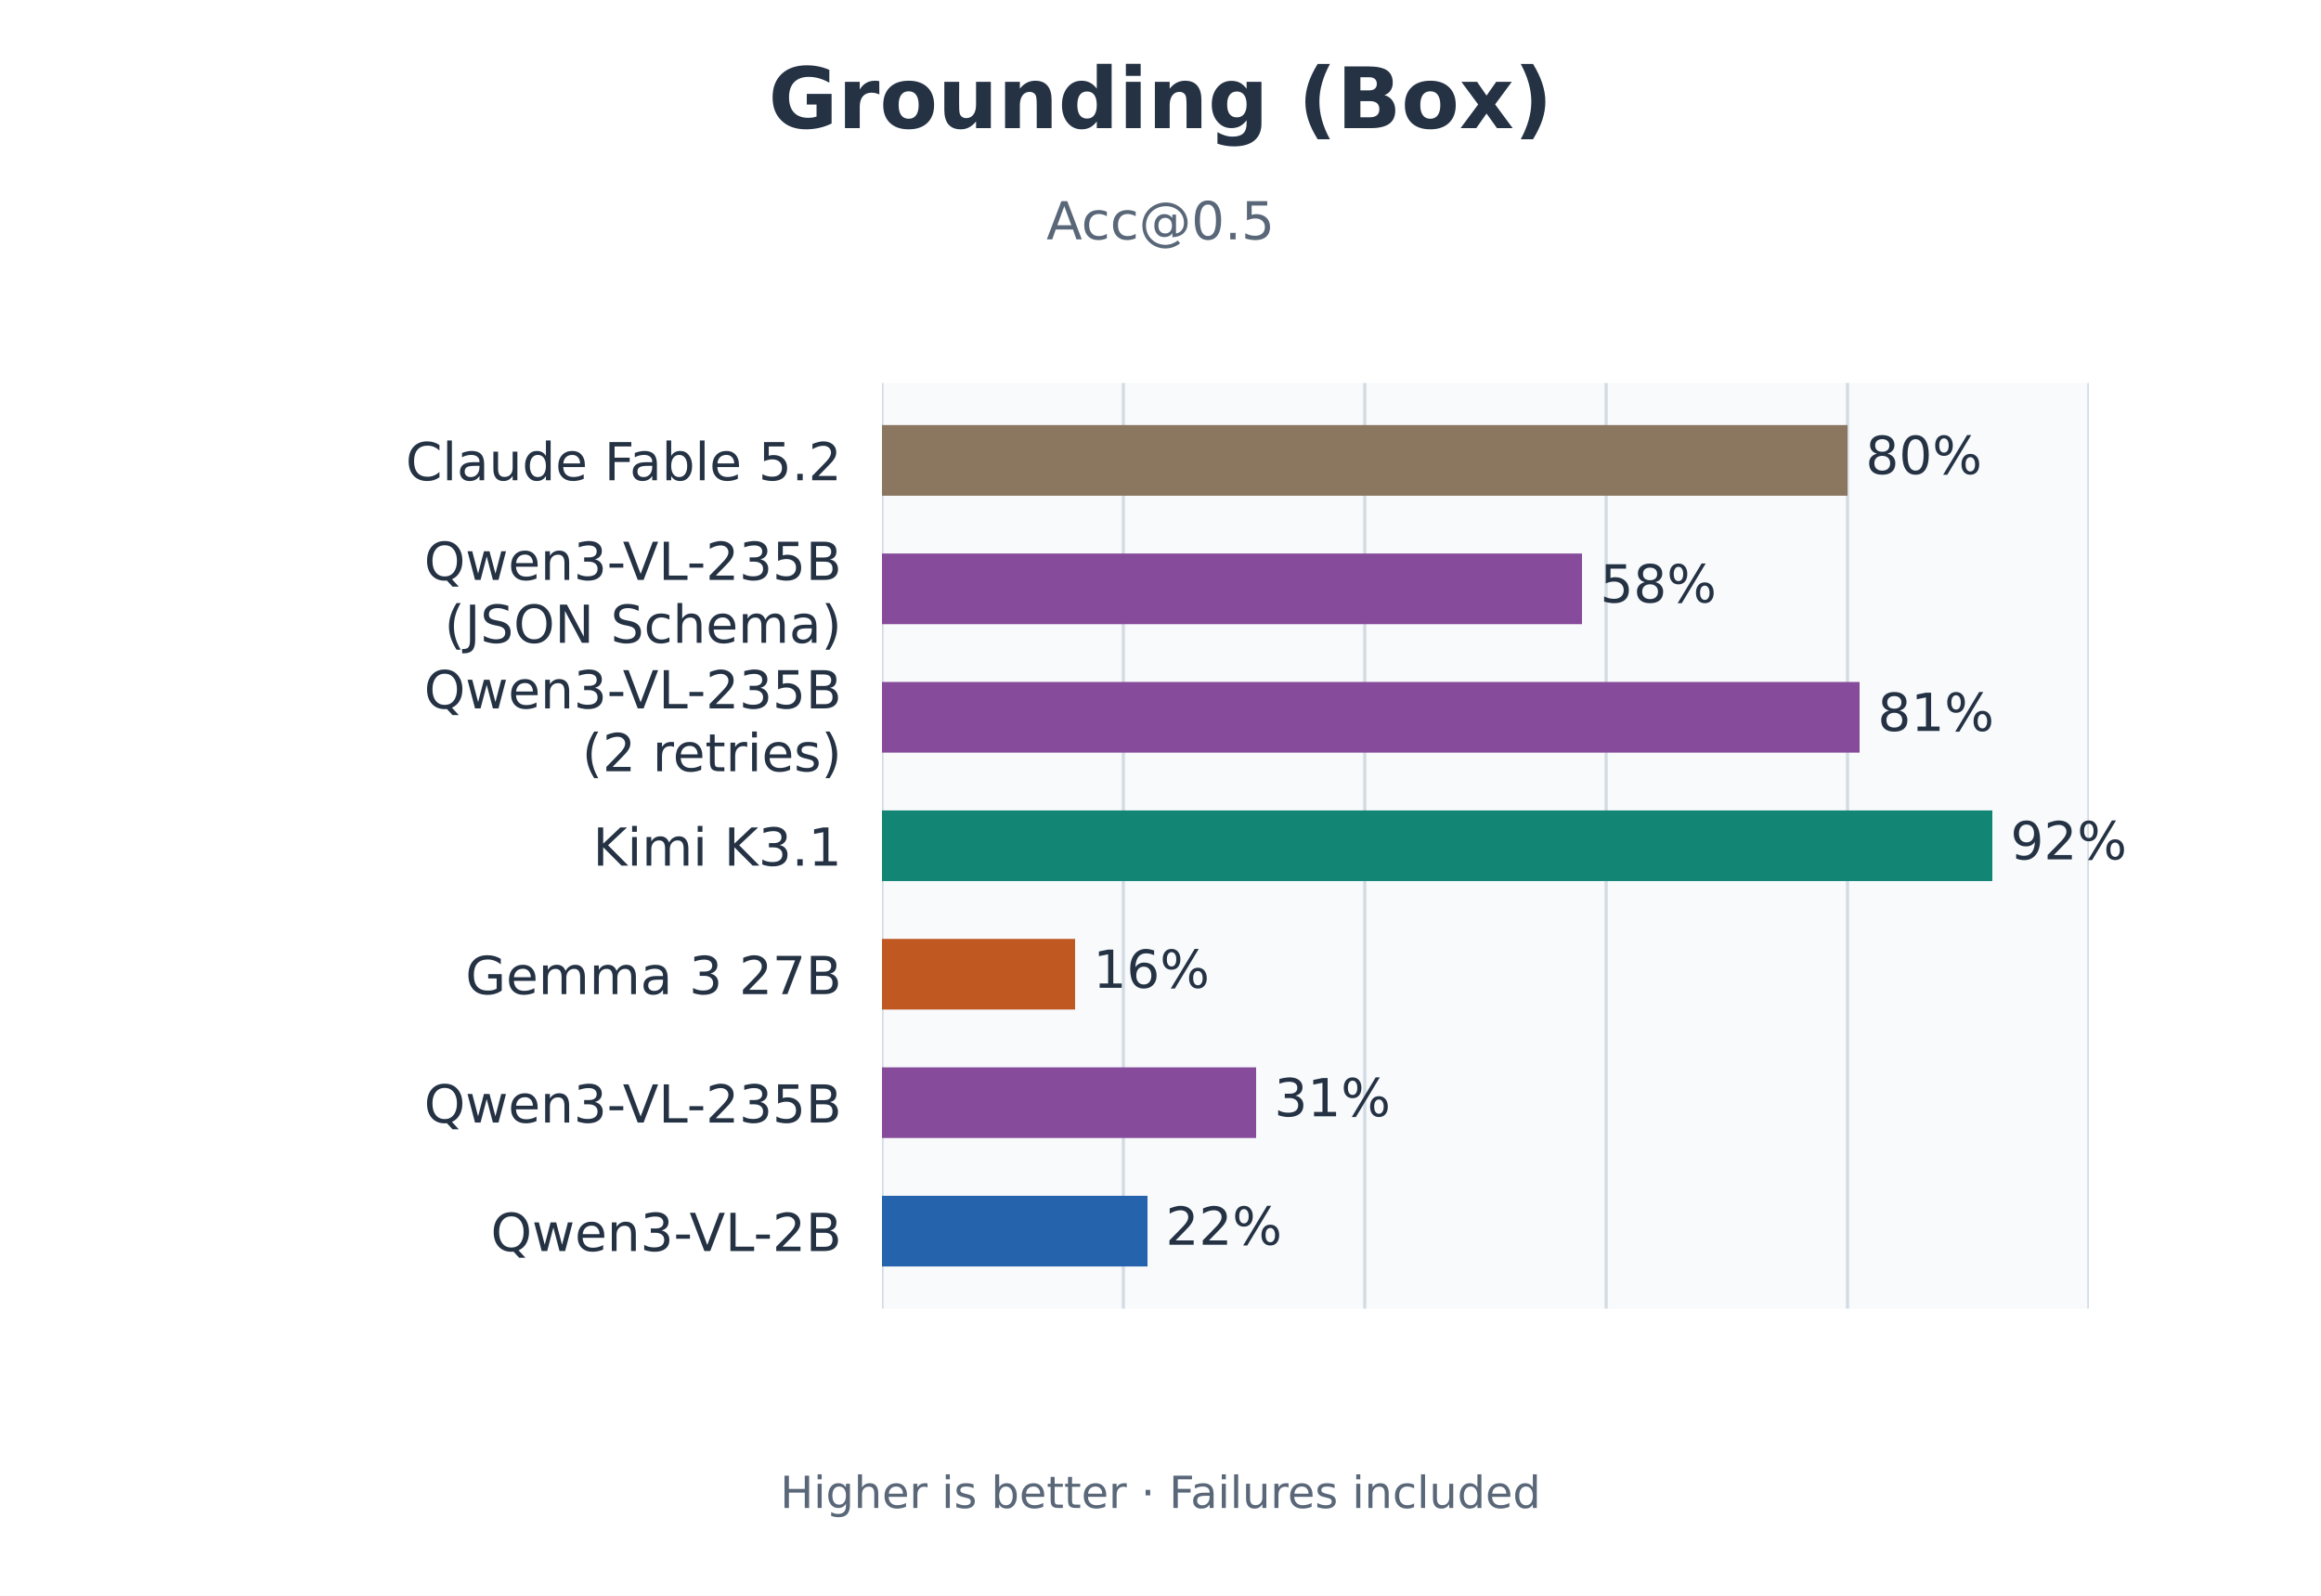
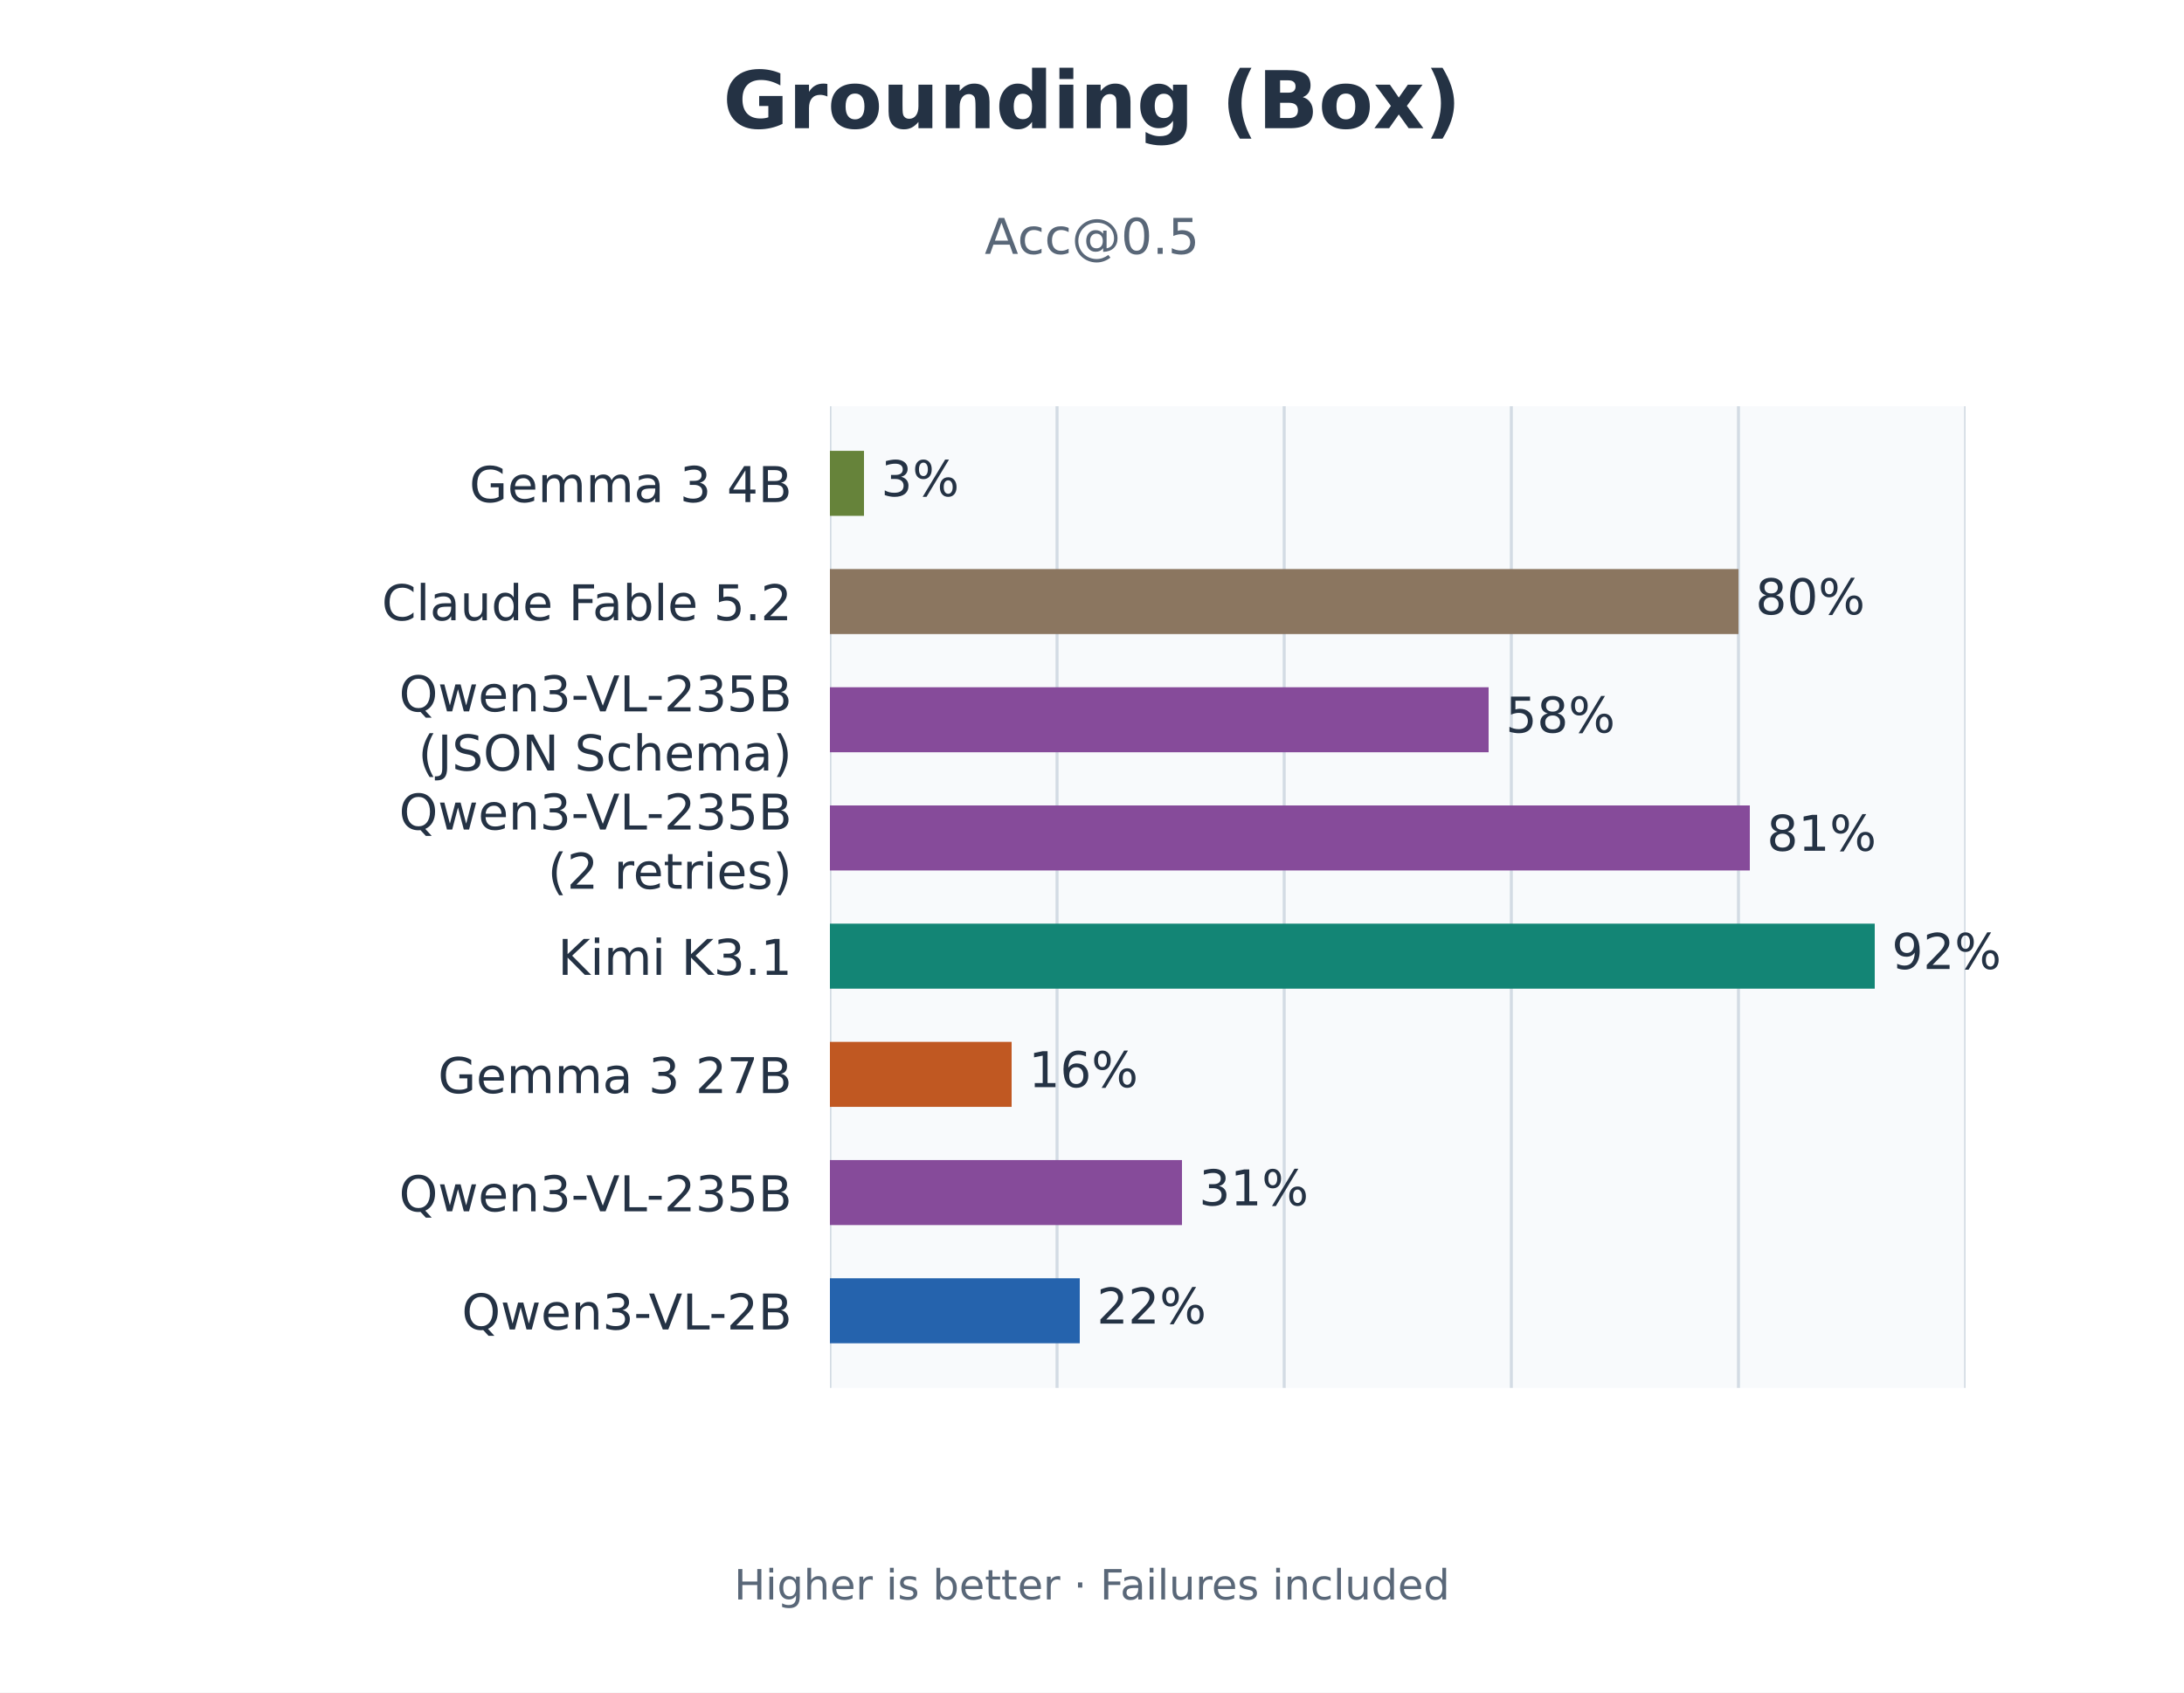
- <svg xmlns="http://www.w3.org/2000/svg" width="576pt" height="396pt" viewBox="0 0 576 396" version="1.1">
+ <svg xmlns="http://www.w3.org/2000/svg" width="576pt" height="446.4pt" viewBox="0 0 576 446.4" version="1.1">
  <defs>
    <style type="text/css">*{stroke-linejoin: round; stroke-linecap: butt}</style>
  </defs>
  <g id="figure_1">
    <g id="patch_1">
-       <path d="M 0 396 L 576 396 L 576 0 L 0 0 z " style="fill: #ffffff" />
+       <path d="M 0 446.4 L 576 446.4 L 576 0 L 0 0 z " style="fill: #ffffff" />
    </g>
    <g id="axes_1">
      <g id="patch_2">
-         <path d="M 218.88 324.72 L 518.4 324.72 L 518.4 95.04 L 218.88 95.04 z " style="fill: #f8fafc" />
+         <path d="M 218.88 366.048 L 518.4 366.048 L 518.4 107.136 L 218.88 107.136 z " style="fill: #f8fafc" />
      </g>
      <g id="matplotlib.axis_1">
        <g id="xtick_1">
          <g id="line2d_1">
-             <path d="M 218.88 324.72 L 218.88 95.04 " clip-path="url(#p2f2c2fe694)" style="fill: none; stroke: #d3dbe4; stroke-width: 0.8; stroke-linecap: square" />
+             <path d="M 218.88 366.048 L 218.88 107.136 " clip-path="url(#p8fe3437b0a)" style="fill: none; stroke: #d3dbe4; stroke-width: 0.8; stroke-linecap: square" />
          </g>
          <g id="line2d_2" />
        </g>
        <g id="xtick_2">
          <g id="line2d_3">
-             <path d="M 278.784 324.72 L 278.784 95.04 " clip-path="url(#p2f2c2fe694)" style="fill: none; stroke: #d3dbe4; stroke-width: 0.8; stroke-linecap: square" />
+             <path d="M 278.784 366.048 L 278.784 107.136 " clip-path="url(#p8fe3437b0a)" style="fill: none; stroke: #d3dbe4; stroke-width: 0.8; stroke-linecap: square" />
          </g>
          <g id="line2d_4" />
        </g>
        <g id="xtick_3">
          <g id="line2d_5">
-             <path d="M 338.688 324.72 L 338.688 95.04 " clip-path="url(#p2f2c2fe694)" style="fill: none; stroke: #d3dbe4; stroke-width: 0.8; stroke-linecap: square" />
+             <path d="M 338.688 366.048 L 338.688 107.136 " clip-path="url(#p8fe3437b0a)" style="fill: none; stroke: #d3dbe4; stroke-width: 0.8; stroke-linecap: square" />
          </g>
          <g id="line2d_6" />
        </g>
        <g id="xtick_4">
          <g id="line2d_7">
-             <path d="M 398.592 324.72 L 398.592 95.04 " clip-path="url(#p2f2c2fe694)" style="fill: none; stroke: #d3dbe4; stroke-width: 0.8; stroke-linecap: square" />
+             <path d="M 398.592 366.048 L 398.592 107.136 " clip-path="url(#p8fe3437b0a)" style="fill: none; stroke: #d3dbe4; stroke-width: 0.8; stroke-linecap: square" />
          </g>
          <g id="line2d_8" />
        </g>
        <g id="xtick_5">
          <g id="line2d_9">
-             <path d="M 458.496 324.72 L 458.496 95.04 " clip-path="url(#p2f2c2fe694)" style="fill: none; stroke: #d3dbe4; stroke-width: 0.8; stroke-linecap: square" />
+             <path d="M 458.496 366.048 L 458.496 107.136 " clip-path="url(#p8fe3437b0a)" style="fill: none; stroke: #d3dbe4; stroke-width: 0.8; stroke-linecap: square" />
          </g>
          <g id="line2d_10" />
        </g>
        <g id="xtick_6">
          <g id="line2d_11">
-             <path d="M 518.4 324.72 L 518.4 95.04 " clip-path="url(#p2f2c2fe694)" style="fill: none; stroke: #d3dbe4; stroke-width: 0.8; stroke-linecap: square" />
+             <path d="M 518.4 366.048 L 518.4 107.136 " clip-path="url(#p8fe3437b0a)" style="fill: none; stroke: #d3dbe4; stroke-width: 0.8; stroke-linecap: square" />
          </g>
          <g id="line2d_12" />
        </g>
      </g>
      <g id="matplotlib.axis_2">
        <g id="ytick_1">
          <g id="line2d_13" />
          <g id="text_1">
-             <text style="font-size: 13px; font-family: 'DejaVu Sans'; text-anchor: end; fill: #243244" x="208.88" y="119.185" transform="rotate(-0 208.88 119.1854)">Claude Fable 5.2</text>
+             <text style="font-size: 13px; font-family: 'DejaVu Sans'; text-anchor: end; fill: #243244" x="208.88" y="132.416" transform="rotate(-0 208.88 132.4164)">Gemma 3 4B</text>
          </g>
        </g>
        <g id="ytick_2">
          <g id="line2d_14" />
          <g id="text_2">
-             <text style="font-size: 13px; font-family: 'DejaVu Sans'; fill: #243244" transform="translate(105.2456 143.9116)">Qwen3-VL-235B</text>
-             <text style="font-size: 13px; font-family: 'DejaVu Sans'; fill: #243244" transform="translate(110.2892 159.5152)">(JSON Schema)</text>
+             <text style="font-size: 13px; font-family: 'DejaVu Sans'; text-anchor: end; fill: #243244" x="208.88" y="163.592" transform="rotate(-0 208.88 163.5924)">Claude Fable 5.2</text>
          </g>
        </g>
        <g id="ytick_3">
          <g id="line2d_15" />
          <g id="text_3">
-             <text style="font-size: 13px; font-family: 'DejaVu Sans'; fill: #243244" transform="translate(105.2456 175.7895)">Qwen3-VL-235B</text>
-             <text style="font-size: 13px; font-family: 'DejaVu Sans'; fill: #243244" transform="translate(144.4528 191.393)">(2 retries)</text>
+             <text style="font-size: 13px; font-family: 'DejaVu Sans'; fill: #243244" transform="translate(105.2456 187.6162)">Qwen3-VL-235B</text>
+             <text style="font-size: 13px; font-family: 'DejaVu Sans'; fill: #243244" transform="translate(110.2892 203.2197)">(JSON Schema)</text>
          </g>
        </g>
        <g id="ytick_4">
          <g id="line2d_16" />
          <g id="text_4">
-             <text style="font-size: 13px; font-family: 'DejaVu Sans'; text-anchor: end; fill: #243244" x="208.88" y="214.819" transform="rotate(-0 208.88 214.819)">Kimi K3.1</text>
+             <text style="font-size: 13px; font-family: 'DejaVu Sans'; fill: #243244" transform="translate(105.2456 218.7916)">Qwen3-VL-235B</text>
+             <text style="font-size: 13px; font-family: 'DejaVu Sans'; fill: #243244" transform="translate(144.4528 234.3952)">(2 retries)</text>
          </g>
        </g>
        <g id="ytick_5">
          <g id="line2d_17" />
          <g id="text_5">
-             <text style="font-size: 13px; font-family: 'DejaVu Sans'; text-anchor: end; fill: #243244" x="208.88" y="246.696" transform="rotate(-0 208.88 246.6963)">Gemma 3 27B</text>
+             <text style="font-size: 13px; font-family: 'DejaVu Sans'; text-anchor: end; fill: #243244" x="208.88" y="257.119" transform="rotate(-0 208.88 257.1187)">Kimi K3.1</text>
          </g>
        </g>
        <g id="ytick_6">
          <g id="line2d_18" />
          <g id="text_6">
-             <text style="font-size: 13px; font-family: 'DejaVu Sans'; text-anchor: end; fill: #243244" x="208.88" y="278.574" transform="rotate(-0 208.88 278.5742)">Qwen3-VL-235B</text>
+             <text style="font-size: 13px; font-family: 'DejaVu Sans'; text-anchor: end; fill: #243244" x="208.88" y="288.294" transform="rotate(-0 208.88 288.2936)">Gemma 3 27B</text>
          </g>
        </g>
        <g id="ytick_7">
          <g id="line2d_19" />
          <g id="text_7">
-             <text style="font-size: 13px; font-family: 'DejaVu Sans'; text-anchor: end; fill: #243244" x="208.88" y="310.452" transform="rotate(-0 208.88 310.4521)">Qwen3-VL-2B</text>
+             <text style="font-size: 13px; font-family: 'DejaVu Sans'; text-anchor: end; fill: #243244" x="208.88" y="319.469" transform="rotate(-0 208.88 319.4691)">Qwen3-VL-235B</text>
+           </g>
+         </g>
+         <g id="ytick_8">
+           <g id="line2d_20" />
+           <g id="text_8">
+             <text style="font-size: 13px; font-family: 'DejaVu Sans'; text-anchor: end; fill: #243244" x="208.88" y="350.645" transform="rotate(-0 208.88 350.6445)">Qwen3-VL-2B</text>
          </g>
        </g>
      </g>
      <g id="patch_3">
-         <path d="M 218.88 105.48 L 458.496 105.48 L 458.496 123.013 L 218.88 123.013 z " clip-path="url(#p2f2c2fe694)" style="fill: #8b7660" />
+         <path d="M 218.88 118.905 L 227.866 118.905 L 227.866 136.051 L 218.88 136.051 z " clip-path="url(#p8fe3437b0a)" style="fill: #66833a" />
      </g>
      <g id="patch_4">
-         <path d="M 218.88 137.358 L 392.602 137.358 L 392.602 154.891 L 218.88 154.891 z " clip-path="url(#p2f2c2fe694)" style="fill: #864b9a" />
+         <path d="M 218.88 150.08 L 458.496 150.08 L 458.496 167.227 L 218.88 167.227 z " clip-path="url(#p8fe3437b0a)" style="fill: #8b7660" />
      </g>
      <g id="patch_5">
-         <path d="M 218.88 169.236 L 461.491 169.236 L 461.491 186.769 L 218.88 186.769 z " clip-path="url(#p2f2c2fe694)" style="fill: #864b9a" />
+         <path d="M 218.88 181.256 L 392.602 181.256 L 392.602 198.402 L 218.88 198.402 z " clip-path="url(#p8fe3437b0a)" style="fill: #864b9a" />
      </g>
      <g id="patch_6">
-         <path d="M 218.88 201.114 L 494.438 201.114 L 494.438 218.646 L 218.88 218.646 z " clip-path="url(#p2f2c2fe694)" style="fill: #138575" />
+         <path d="M 218.88 212.431 L 461.491 212.431 L 461.491 229.578 L 218.88 229.578 z " clip-path="url(#p8fe3437b0a)" style="fill: #864b9a" />
      </g>
      <g id="patch_7">
-         <path d="M 218.88 232.991 L 266.803 232.991 L 266.803 250.524 L 218.88 250.524 z " clip-path="url(#p2f2c2fe694)" style="fill: #c05822" />
+         <path d="M 218.88 243.606 L 494.438 243.606 L 494.438 260.753 L 218.88 260.753 z " clip-path="url(#p8fe3437b0a)" style="fill: #138575" />
      </g>
      <g id="patch_8">
-         <path d="M 218.88 264.869 L 311.731 264.869 L 311.731 282.402 L 218.88 282.402 z " clip-path="url(#p2f2c2fe694)" style="fill: #864b9a" />
+         <path d="M 218.88 274.782 L 266.803 274.782 L 266.803 291.928 L 218.88 291.928 z " clip-path="url(#p8fe3437b0a)" style="fill: #c05822" />
      </g>
      <g id="patch_9">
-         <path d="M 218.88 296.747 L 284.774 296.747 L 284.774 314.28 L 218.88 314.28 z " clip-path="url(#p2f2c2fe694)" style="fill: #2563ad" />
+         <path d="M 218.88 305.957 L 311.731 305.957 L 311.731 323.104 L 218.88 323.104 z " clip-path="url(#p8fe3437b0a)" style="fill: #864b9a" />
      </g>
-       <g id="text_8">
-         <text style="font-size: 13px; font-family: 'DejaVu Sans'; text-anchor: start; fill: #243244" x="462.989" y="117.623" transform="rotate(-0 462.9888 117.6234)">80%</text>
+       <g id="patch_10">
+         <path d="M 218.88 337.133 L 284.774 337.133 L 284.774 354.279 L 218.88 354.279 z " clip-path="url(#p8fe3437b0a)" style="fill: #2563ad" />
      </g>
      <g id="text_9">
-         <text style="font-size: 13px; font-family: 'DejaVu Sans'; text-anchor: start; fill: #243244" x="397.094" y="149.501" transform="rotate(-0 397.0944 149.5012)">58%</text>
+         <text style="font-size: 13px; font-family: 'DejaVu Sans'; text-anchor: start; fill: #243244" x="232.358" y="130.855" transform="rotate(-0 232.3584 130.8549)">3%</text>
      </g>
      <g id="text_10">
-         <text style="font-size: 13px; font-family: 'DejaVu Sans'; text-anchor: start; fill: #243244" x="465.984" y="181.379" transform="rotate(-0 465.984 181.3791)">81%</text>
+         <text style="font-size: 13px; font-family: 'DejaVu Sans'; text-anchor: start; fill: #243244" x="462.989" y="162.03" transform="rotate(-0 462.9888 162.0304)">80%</text>
      </g>
      <g id="text_11">
-         <text style="font-size: 13px; font-family: 'DejaVu Sans'; text-anchor: start; fill: #243244" x="498.931" y="213.257" transform="rotate(-0 498.9312 213.257)">92%</text>
+         <text style="font-size: 13px; font-family: 'DejaVu Sans'; text-anchor: start; fill: #243244" x="397.094" y="193.206" transform="rotate(-0 397.0944 193.2058)">58%</text>
      </g>
      <g id="text_12">
-         <text style="font-size: 13px; font-family: 'DejaVu Sans'; text-anchor: start; fill: #243244" x="271.296" y="245.135" transform="rotate(-0 271.296 245.1348)">16%</text>
+         <text style="font-size: 13px; font-family: 'DejaVu Sans'; text-anchor: start; fill: #243244" x="465.984" y="224.381" transform="rotate(-0 465.984 224.3812)">81%</text>
      </g>
      <g id="text_13">
-         <text style="font-size: 13px; font-family: 'DejaVu Sans'; text-anchor: start; fill: #243244" x="316.224" y="277.013" transform="rotate(-0 316.224 277.0127)">31%</text>
+         <text style="font-size: 13px; font-family: 'DejaVu Sans'; text-anchor: start; fill: #243244" x="498.931" y="255.557" transform="rotate(-0 498.9312 255.5567)">92%</text>
      </g>
      <g id="text_14">
-         <text style="font-size: 13px; font-family: 'DejaVu Sans'; text-anchor: start; fill: #243244" x="289.267" y="308.891" transform="rotate(-0 289.2672 308.8905)">22%</text>
+         <text style="font-size: 13px; font-family: 'DejaVu Sans'; text-anchor: start; fill: #243244" x="271.296" y="286.732" transform="rotate(-0 271.296 286.7321)">16%</text>
+       </g>
+       <g id="text_15">
+         <text style="font-size: 13px; font-family: 'DejaVu Sans'; text-anchor: start; fill: #243244" x="316.224" y="317.908" transform="rotate(-0 316.224 317.9075)">31%</text>
+       </g>
+       <g id="text_16">
+         <text style="font-size: 13px; font-family: 'DejaVu Sans'; text-anchor: start; fill: #243244" x="289.267" y="349.083" transform="rotate(-0 289.2672 349.083)">22%</text>
      </g>
    </g>
-     <g id="text_15">
-       <text style="font-weight: 700; font-size: 21px; font-family: 'DejaVu Sans'; text-anchor: middle; fill: #243244" x="288" y="31.797" transform="rotate(-0 288 31.79672)">Grounding (Box)</text>
+     <g id="text_17">
+       <text style="font-weight: 700; font-size: 21px; font-family: 'DejaVu Sans'; text-anchor: middle; fill: #243244" x="288" y="33.813" transform="rotate(-0 288 33.81272)">Grounding (Box)</text>
    </g>
-     <g id="text_16">
-       <text style="font-size: 13px; font-family: 'DejaVu Sans'; text-anchor: middle; fill: #596778" x="288" y="59.4" transform="rotate(-0 288 59.4)">Acc@0.5</text>
+     <g id="text_18">
+       <text style="font-size: 13px; font-family: 'DejaVu Sans'; text-anchor: middle; fill: #596778" x="288" y="66.96" transform="rotate(-0 288 66.96)">Acc@0.5</text>
    </g>
-     <g id="text_17">
-       <text style="font-size: 11px; font-family: 'DejaVu Sans'; text-anchor: middle; fill: #596778" x="288" y="374.22" transform="rotate(-0 288 374.22)">Higher is better · Failures included</text>
+     <g id="text_19">
+       <text style="font-size: 11px; font-family: 'DejaVu Sans'; text-anchor: middle; fill: #596778" x="288" y="421.848" transform="rotate(-0 288 421.848)">Higher is better · Failures included</text>
    </g>
  </g>
  <defs>
-     <clipPath id="p2f2c2fe694">
-       <rect x="218.88" y="95.04" width="299.52" height="229.68" />
+     <clipPath id="p8fe3437b0a">
+       <rect x="218.88" y="107.136" width="299.52" height="258.912" />
    </clipPath>
  </defs>
</svg>
